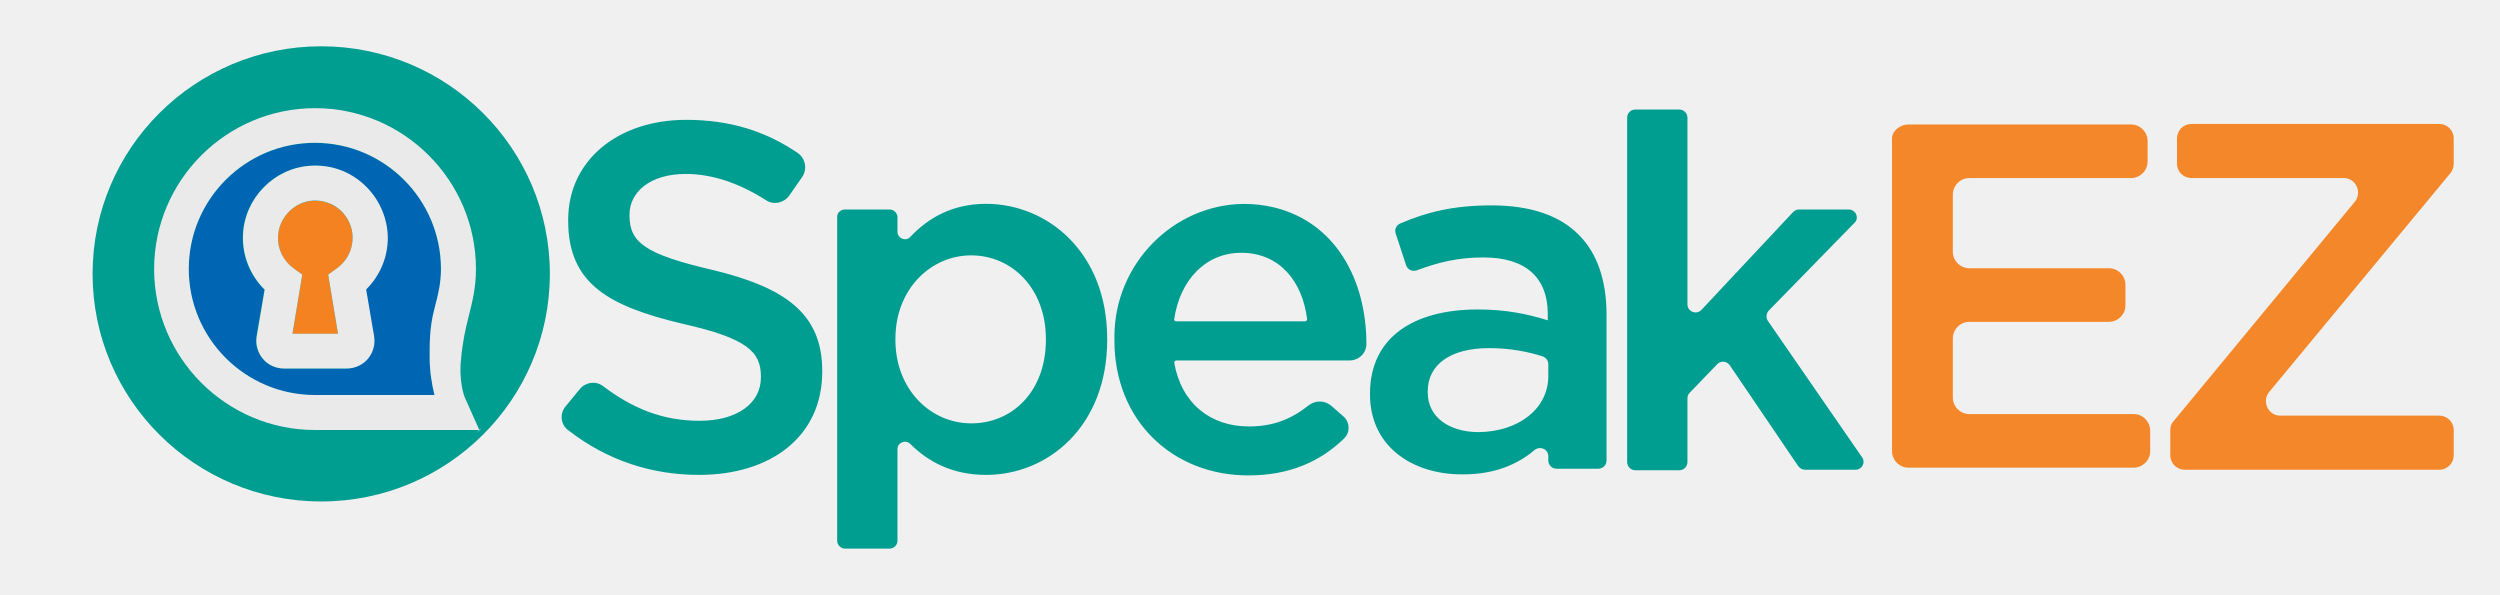
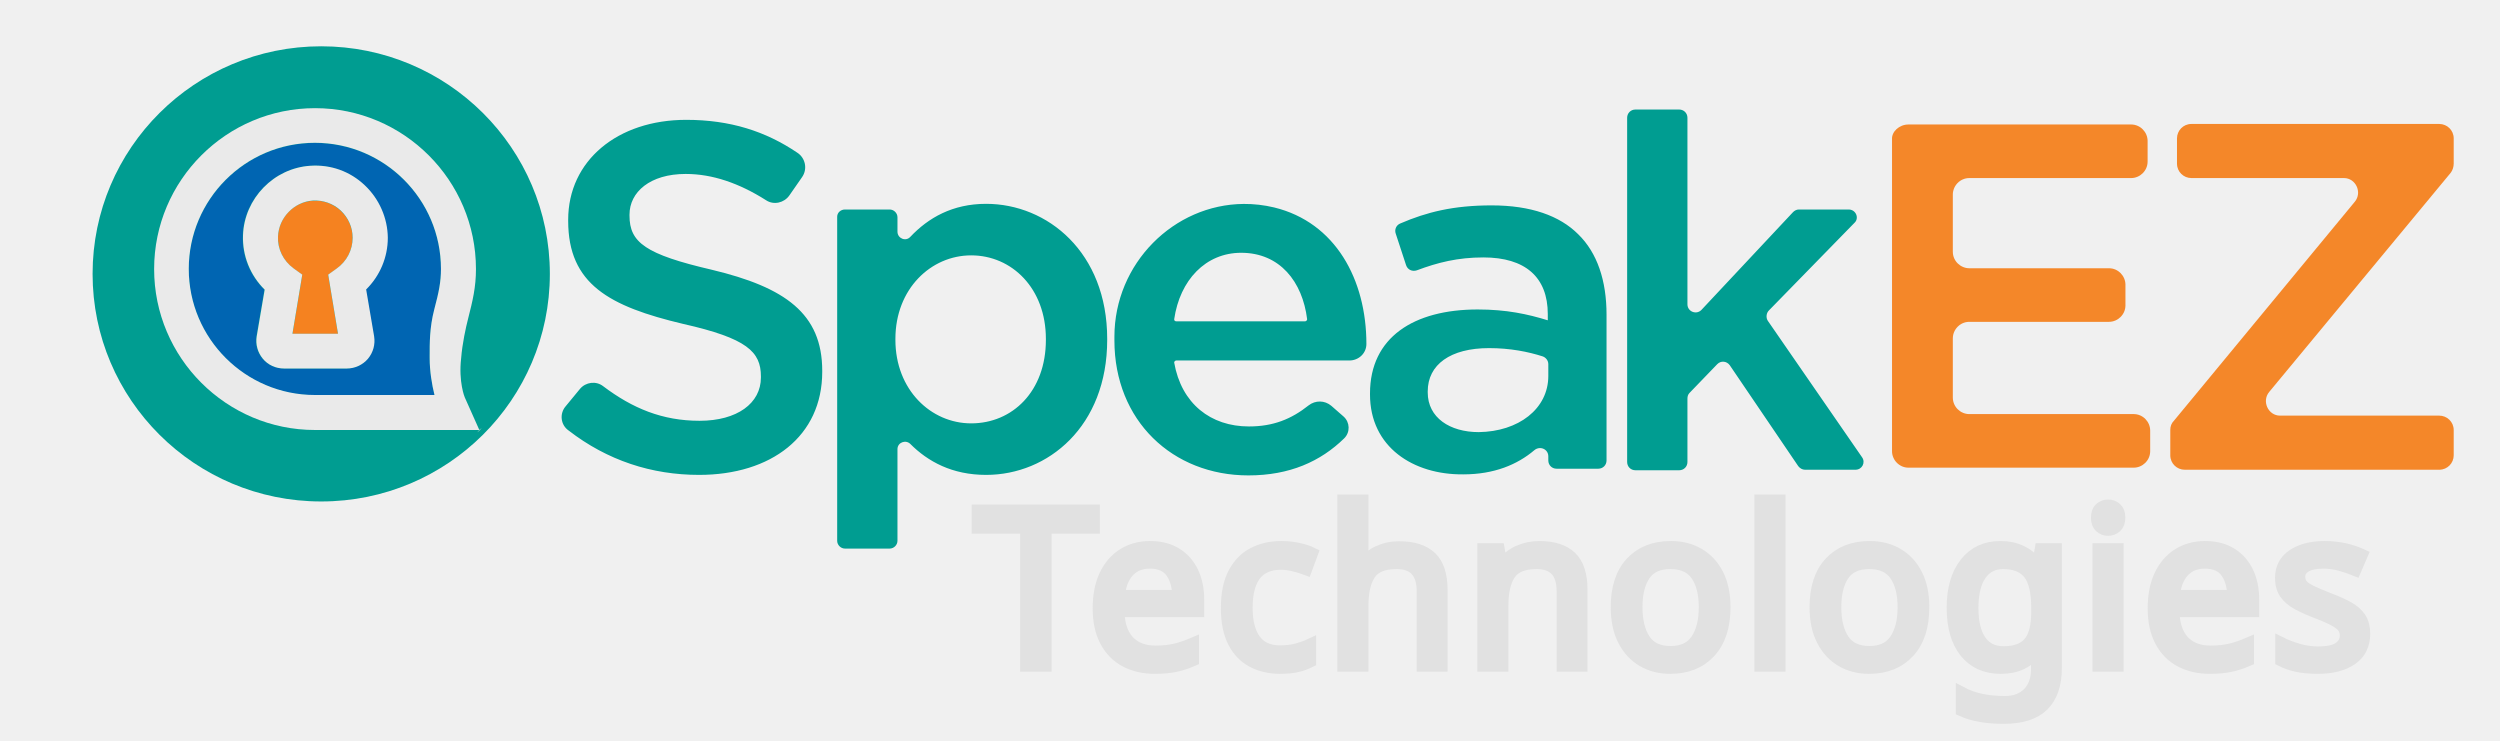
- <svg xmlns="http://www.w3.org/2000/svg" version="1.1" id="Layer_1" x="0px" y="0px" viewBox="0 0 1350.093 321.251" xml:space="preserve" width="1350.093" height="321.251">
+ <svg xmlns="http://www.w3.org/2000/svg" version="1.1" id="Layer_1" x="0px" y="0px" viewBox="0 0 1350.093 400" xml:space="preserve" width="1350.093" height="400">
  <defs id="defs879" />
  <style type="text/css" id="style858">
	.st0{fill:#F58220;}
	.st1{fill:#581D54;}
	.st2{fill:#009BAB;}
	.st3{fill:#FFFFFF;}
</style>
  <path id="path1453" style="opacity:1;fill:#009d91;fill-opacity:1;stroke:none;stroke-width:4;stroke-linejoin:round;stroke-miterlimit:4;stroke-dasharray:none;stroke-dashoffset:74.47;stroke-opacity:1" d="M 296.941,147.906 A 123.47,122.906 0 0 1 173.47,270.812 123.47,122.906 0 0 1 50,147.906 123.47,122.906 0 0 1 173.47,25 123.47,122.906 0 0 1 296.941,147.906 Z" />
  <g id="g862" transform="translate(-225.9637,-148.487)">
	
</g>
  <g id="g866" transform="translate(-225.9637,-148.487)">
    <path class="st1" d="m 464.1,293.8 c 0,-37.5 -30.5,-68.1 -68.1,-68.1 -37.5,0 -68.1,30.5 -68.1,68.1 0,37.5 30.5,68.1 68.1,68.1 h 64.6 c -1.4,-5.7 -2.6,-12.8 -2.6,-20 v -1.3 c 0,-6.4 0,-15.1 2.5,-24.9 2.5,-9.6 3.6,-14.9 3.6,-21.9 z m -36.3,36.3 c 0.7,4.3 -0.5,8.7 -3.3,12.1 -2.8,3.4 -7,5.3 -11.5,5.3 h -33.8 c -4.4,0 -8.6,-1.9 -11.5,-5.3 -2.8,-3.4 -4,-7.7 -3.3,-12.1 l 4.3,-25.2 c -7.8,-7.6 -12.1,-18.2 -11.7,-29.4 0.7,-19.8 16.8,-36.3 36.5,-37.5 10.9,-0.7 21.3,3.1 29.2,10.5 7.8,7.4 12.3,17.7 12.3,28.5 0,10.5 -4.3,20.6 -11.7,27.9 z" id="path864" style="fill:#0065b2;fill-opacity:1" />
  </g>
  <path class="st2" d="m 190.436,128.513 c 0,-5.6 -2.3,-10.8 -6.4,-14.7 -4.1,-3.8 -9.5,-5.8 -15.1,-5.4 -10.2,0.6 -18.5,9.1 -18.8,19.4 -0.2,6.8 2.9,13.2 8.4,17.2 l 4.7,3.4 -5.3,31.9 h 24.6 l -5.3,-31.9 4.7,-3.4 c 5.3,-3.9 8.5,-10 8.5,-16.5 z" id="path868" style="fill:#f58220;fill-opacity:1;stroke:none;stroke-opacity:1" />
  <path class="st3" d="m 196.936,100.013 c -7.9,-7.5 -18.3,-11.2 -29.2,-10.5 -19.8,1.2 -35.8,17.7 -36.5,37.5 -0.4,11.1 3.9,21.7 11.7,29.4 l -4.3,25.2 c -0.7,4.3 0.5,8.7 3.3,12.1 2.8,3.4 7,5.3 11.5,5.3 h 33.8 c 4.4,0 8.6,-1.9 11.5,-5.3 2.8,-3.4 4,-7.7 3.3,-12.1 l -4.3,-25.3 c 7.4,-7.3 11.7,-17.3 11.7,-27.9 -0.1,-10.6 -4.6,-21 -12.5,-28.4 z m -15,44.9 -4.7,3.4 5.3,31.9 h -24.6 l 5.3,-31.9 -4.7,-3.4 c -5.5,-4 -8.7,-10.4 -8.4,-17.2 0.4,-10.2 8.7,-18.7 18.8,-19.4 5.6,-0.3 11,1.6 15.1,5.4 4.1,3.9 6.4,9.1 6.4,14.7 0,6.6 -3.2,12.7 -8.5,16.5 z" id="path870" style="fill:#eaeaea;fill-opacity:1" />
  <g id="g874" transform="translate(-225.9637,-148.487)" style="fill:#eaeaea;fill-opacity:1">
    <path class="st3" d="m 484.821,380.7 -7.838,-17.557 c -0.1,-0.1 -3.463,-8.529 -1.983,-21.243 0.629,-7.882 2.478,-16.345 3.8,-21.5 2.4,-9.4 4.2,-16.8 4.2,-26.6 0,-47.9 -39,-86.9 -86.9,-86.9 -47.9,0 -86.9,39 -86.9,86.9 0,47.9 39,86.9 86.9,86.9 h 88.721 c 3.9,-3.4 -3.5,3.9 0,0 z M 458,340.5 v 1.3 c 0,7.2 1.2,14.3 2.6,20 H 396 c -37.5,0 -68.1,-30.5 -68.1,-68.1 0,-37.5 30.5,-68.1 68.1,-68.1 37.5,0 68.1,30.5 68.1,68.1 0,7 -1.1,12.4 -3.6,21.8 -2.6,9.9 -2.5,18.6 -2.5,25 z" id="path872" style="fill:#eaeaea;fill-opacity:1" />
  </g>
  <path id="path862" style="opacity:1;fill:#009d91;fill-opacity:1;stroke:none;stroke-width:1;stroke-opacity:1" d="m 883.171,59.153 c -2.505,0 -4.452,1.947 -4.452,4.452 V 249.502 c 0,2.505 1.947,4.452 4.452,4.452 h 23.654 c 2.505,0 4.457,-1.947 4.457,-4.452 v -34.231 c 0,-1.113 0.274,-2.225 1.109,-3.06 l 15.029,-15.583 c 1.948,-1.948 5.01,-1.672 6.68,0.554 l 37.014,54.543 c 0.835,1.113 2.223,1.951 3.614,1.951 h 27.274 c 3.618,0 5.562,-3.897 3.615,-6.68 l -50.923,-73.746 c -1.113,-1.67 -0.837,-4.174 0.554,-5.566 l 46.195,-47.309 c 2.783,-2.505 0.836,-7.234 -3.06,-7.234 h -26.992 c -1.113,0 -2.225,0.557 -3.06,1.391 l -49.537,52.875 c -2.783,2.783 -7.512,0.831 -7.512,-3.066 V 63.604 c 0,-2.505 -1.952,-4.452 -4.457,-4.452 z m -512.603,5.566 c -37.012,0 -63.729,21.986 -63.729,53.989 v 0.554 c 0,34.229 22.265,46.196 62.06,55.657 34.508,7.792 42.02,15.025 42.02,28.383 v 0.56 c 0,13.914 -12.802,23.377 -33.117,23.377 -20.037,0 -36.175,-6.682 -52.038,-18.648 -3.896,-3.061 -9.462,-2.226 -12.523,1.391 l -7.794,9.463 c -3.339,3.896 -2.784,10.016 1.669,13.077 20.872,16.141 44.806,23.937 70.409,23.937 38.96,0 66.512,-20.872 66.512,-55.657 v -0.56 c 0,-30.89 -20.038,-45.081 -59.555,-54.543 -35.899,-8.349 -44.526,-14.749 -44.526,-29.22 v -0.554 c 0,-12.245 11.133,-21.986 30.334,-21.986 14.471,0 28.941,5.008 43.412,14.192 4.174,2.783 9.74,1.39 12.523,-2.506 l 6.957,-10.017 C 436.244,91.155 434.851,85.313 430.677,82.53 413.423,70.842 394.223,64.719 370.568,64.719 Z m 161.961,45.358 c -18.089,0 -31.166,7.515 -40.906,17.811 -2.505,2.783 -6.957,0.835 -6.957,-2.783 v -7.789 c 0,-2.226 -1.948,-4.174 -4.174,-4.174 h -24.209 c -2.226,0 -4.174,1.665 -4.174,3.892 v 175.044 c 0,2.226 1.948,4.174 4.174,4.174 h 24.209 c 2.226,0 4.174,-1.948 4.174,-4.174 v -49.532 c 0,-3.618 4.453,-5.287 6.957,-2.783 9.462,9.462 22.539,16.697 40.906,16.697 33.394,0 65.397,-26.162 65.397,-72.915 v -0.554 c 0,-46.752 -32.281,-72.915 -65.397,-72.915 z m 139.154,0.054 c -37.686,0.247 -69.86,32.055 -69.86,71.746 v 1.946 c 0,43.413 31.446,72.915 72.355,72.915 22.263,0 38.959,-7.517 51.76,-20.04 3.339,-3.339 3.062,-8.625 -0.277,-11.686 l -6.68,-5.843 c -3.618,-3.061 -8.623,-3.06 -12.24,-0.277 -9.462,7.514 -19.206,11.409 -32.286,11.409 -20.593,0 -36.456,-12.246 -40.352,-34.509 0,-0.557 0.558,-1.114 1.114,-1.114 h 93.503 c 5.009,0 9.186,-3.894 9.186,-8.903 0,-34.786 -16.698,-65.676 -49.815,-73.746 -5.531,-1.322 -11.025,-1.932 -16.409,-1.897 z m 133.85,0.783 c -20.593,0 -35.067,3.618 -49.26,9.74 -2.226,0.835 -3.341,3.339 -2.506,5.566 l 5.566,16.974 c 0.835,2.505 3.344,3.618 5.848,2.783 11.131,-4.174 21.98,-6.957 35.895,-6.957 22.541,0 34.786,10.575 34.786,30.612 v 3.343 c -10.853,-3.339 -22.262,-5.848 -37.846,-5.848 -34.508,0 -58.163,15.03 -58.163,45.363 v 0.554 c 0,28.385 23.38,43.413 50.374,43.135 16.697,0 29.217,-5.285 38.4,-13.077 3.061,-2.505 7.517,-0.559 7.517,3.337 v 2.228 c 0,2.505 1.947,4.452 4.452,4.452 h 22.54 c 2.505,0 4.452,-1.947 4.452,-4.452 v -78.757 c 0,-18.367 -5.009,-33.393 -15.306,-43.412 -10.018,-10.018 -25.599,-15.583 -46.749,-15.583 z m -135.252,25.6 c 20.872,0 33.118,15.585 35.623,35.9 0,0.557 -0.558,1.114 -1.114,1.114 H 635.218 c -0.835,0 -1.114,-0.558 -1.114,-1.114 3.061,-21.15 16.976,-35.9 36.177,-35.9 z m -145.818,1.391 c 21.985,0 40.352,17.814 40.352,45.086 v 0.554 c 0,27.829 -18.089,45.086 -40.352,45.086 -21.706,0 -40.911,-18.092 -40.911,-45.086 v -0.554 c 0,-26.994 19.205,-45.086 40.911,-45.086 z m 279.679,50.092 c 11.41,0 21.145,1.952 28.938,4.457 1.67,0.557 3.066,2.226 3.066,4.174 v 6.397 c 0,17.81 -16.141,30.056 -37.569,30.334 -15.584,0 -27.552,-7.79 -27.552,-21.426 v -0.56 c 0,-14.471 12.246,-23.377 33.117,-23.377 z" />
  <path id="path1482" style="opacity:0.952;fill:#f58220;fill-opacity:1;stroke:none;stroke-width:1;stroke-opacity:1" d="m 1183.444,66.942 c -4.453,0 -7.789,3.62 -7.789,7.794 v 13.637 c 0,4.453 3.614,7.789 7.789,7.789 h 82.372 c 6.401,0 10.023,7.796 5.848,12.806 l -97.683,118.272 c -1.391,1.391 -1.946,3.058 -1.946,5.006 v 13.637 c 0,4.453 3.62,7.794 7.794,7.794 h 137.47 c 4.453,0 7.794,-3.62 7.794,-7.794 v -13.637 c 0,-4.453 -3.62,-7.789 -7.794,-7.789 h -85.986 c -6.401,0 -10.023,-7.796 -5.848,-12.806 l 97.96,-118.272 c 1.113,-1.391 1.669,-3.336 1.669,-5.006 V 74.736 c 0,-4.453 -3.62,-7.794 -7.794,-7.794 z m -152.781,0.283 c -5.009,0 -9.181,3.892 -8.903,8.066 V 243.654 c 0,4.731 3.894,8.908 8.903,8.908 h 121.615 c 4.731,0 8.903,-3.899 8.903,-8.908 v -11.131 c 0,-4.731 -3.894,-8.903 -8.903,-8.903 h -88.775 c -4.731,0 -8.903,-3.894 -8.903,-8.903 v -32.003 c 0,-4.731 3.894,-8.908 8.903,-8.908 h 75.415 c 4.731,0 8.908,-3.894 8.908,-8.903 v -11.131 c 0,-4.731 -3.899,-8.908 -8.908,-8.908 h -75.415 c -4.731,0 -8.903,-3.894 -8.903,-8.903 v -30.889 c 0,-4.731 3.894,-8.908 8.903,-8.908 h 87.383 c 4.731,0 8.903,-3.894 8.903,-8.903 V 76.127 c 0,-4.731 -3.894,-8.903 -8.903,-8.903 z" />
  <g id="g882" transform="matrix(2.782872,0,0,2.782872,-20.37492,-23.40808)" style="stroke-width:0.359" />
+   <text xml:space="preserve" style="font-style:normal;font-variant:normal;font-weight:normal;font-stretch:normal;font-size:117.374px;font-family:'Varela Round';-inkscape-font-specification:'Varela Round';letter-spacing:3.04px;word-spacing:2.944px;fill:#e1e1e1;fill-opacity:1;fill-rule:evenodd;stroke:#e1e1e1;stroke-width:6.465;stroke-opacity:1" x="526.772" y="359.495" id="text2">
+     <tspan id="tspan1" style="font-style:normal;font-variant:normal;font-weight:normal;font-stretch:normal;font-family:'Varela Round';-inkscape-font-specification:'Varela Round';fill:#e1e1e1;fill-opacity:1;stroke:#e1e1e1;stroke-width:6.465;stroke-opacity:1" x="526.772" y="359.495">Technologies</tspan>
+   </text>
</svg>
